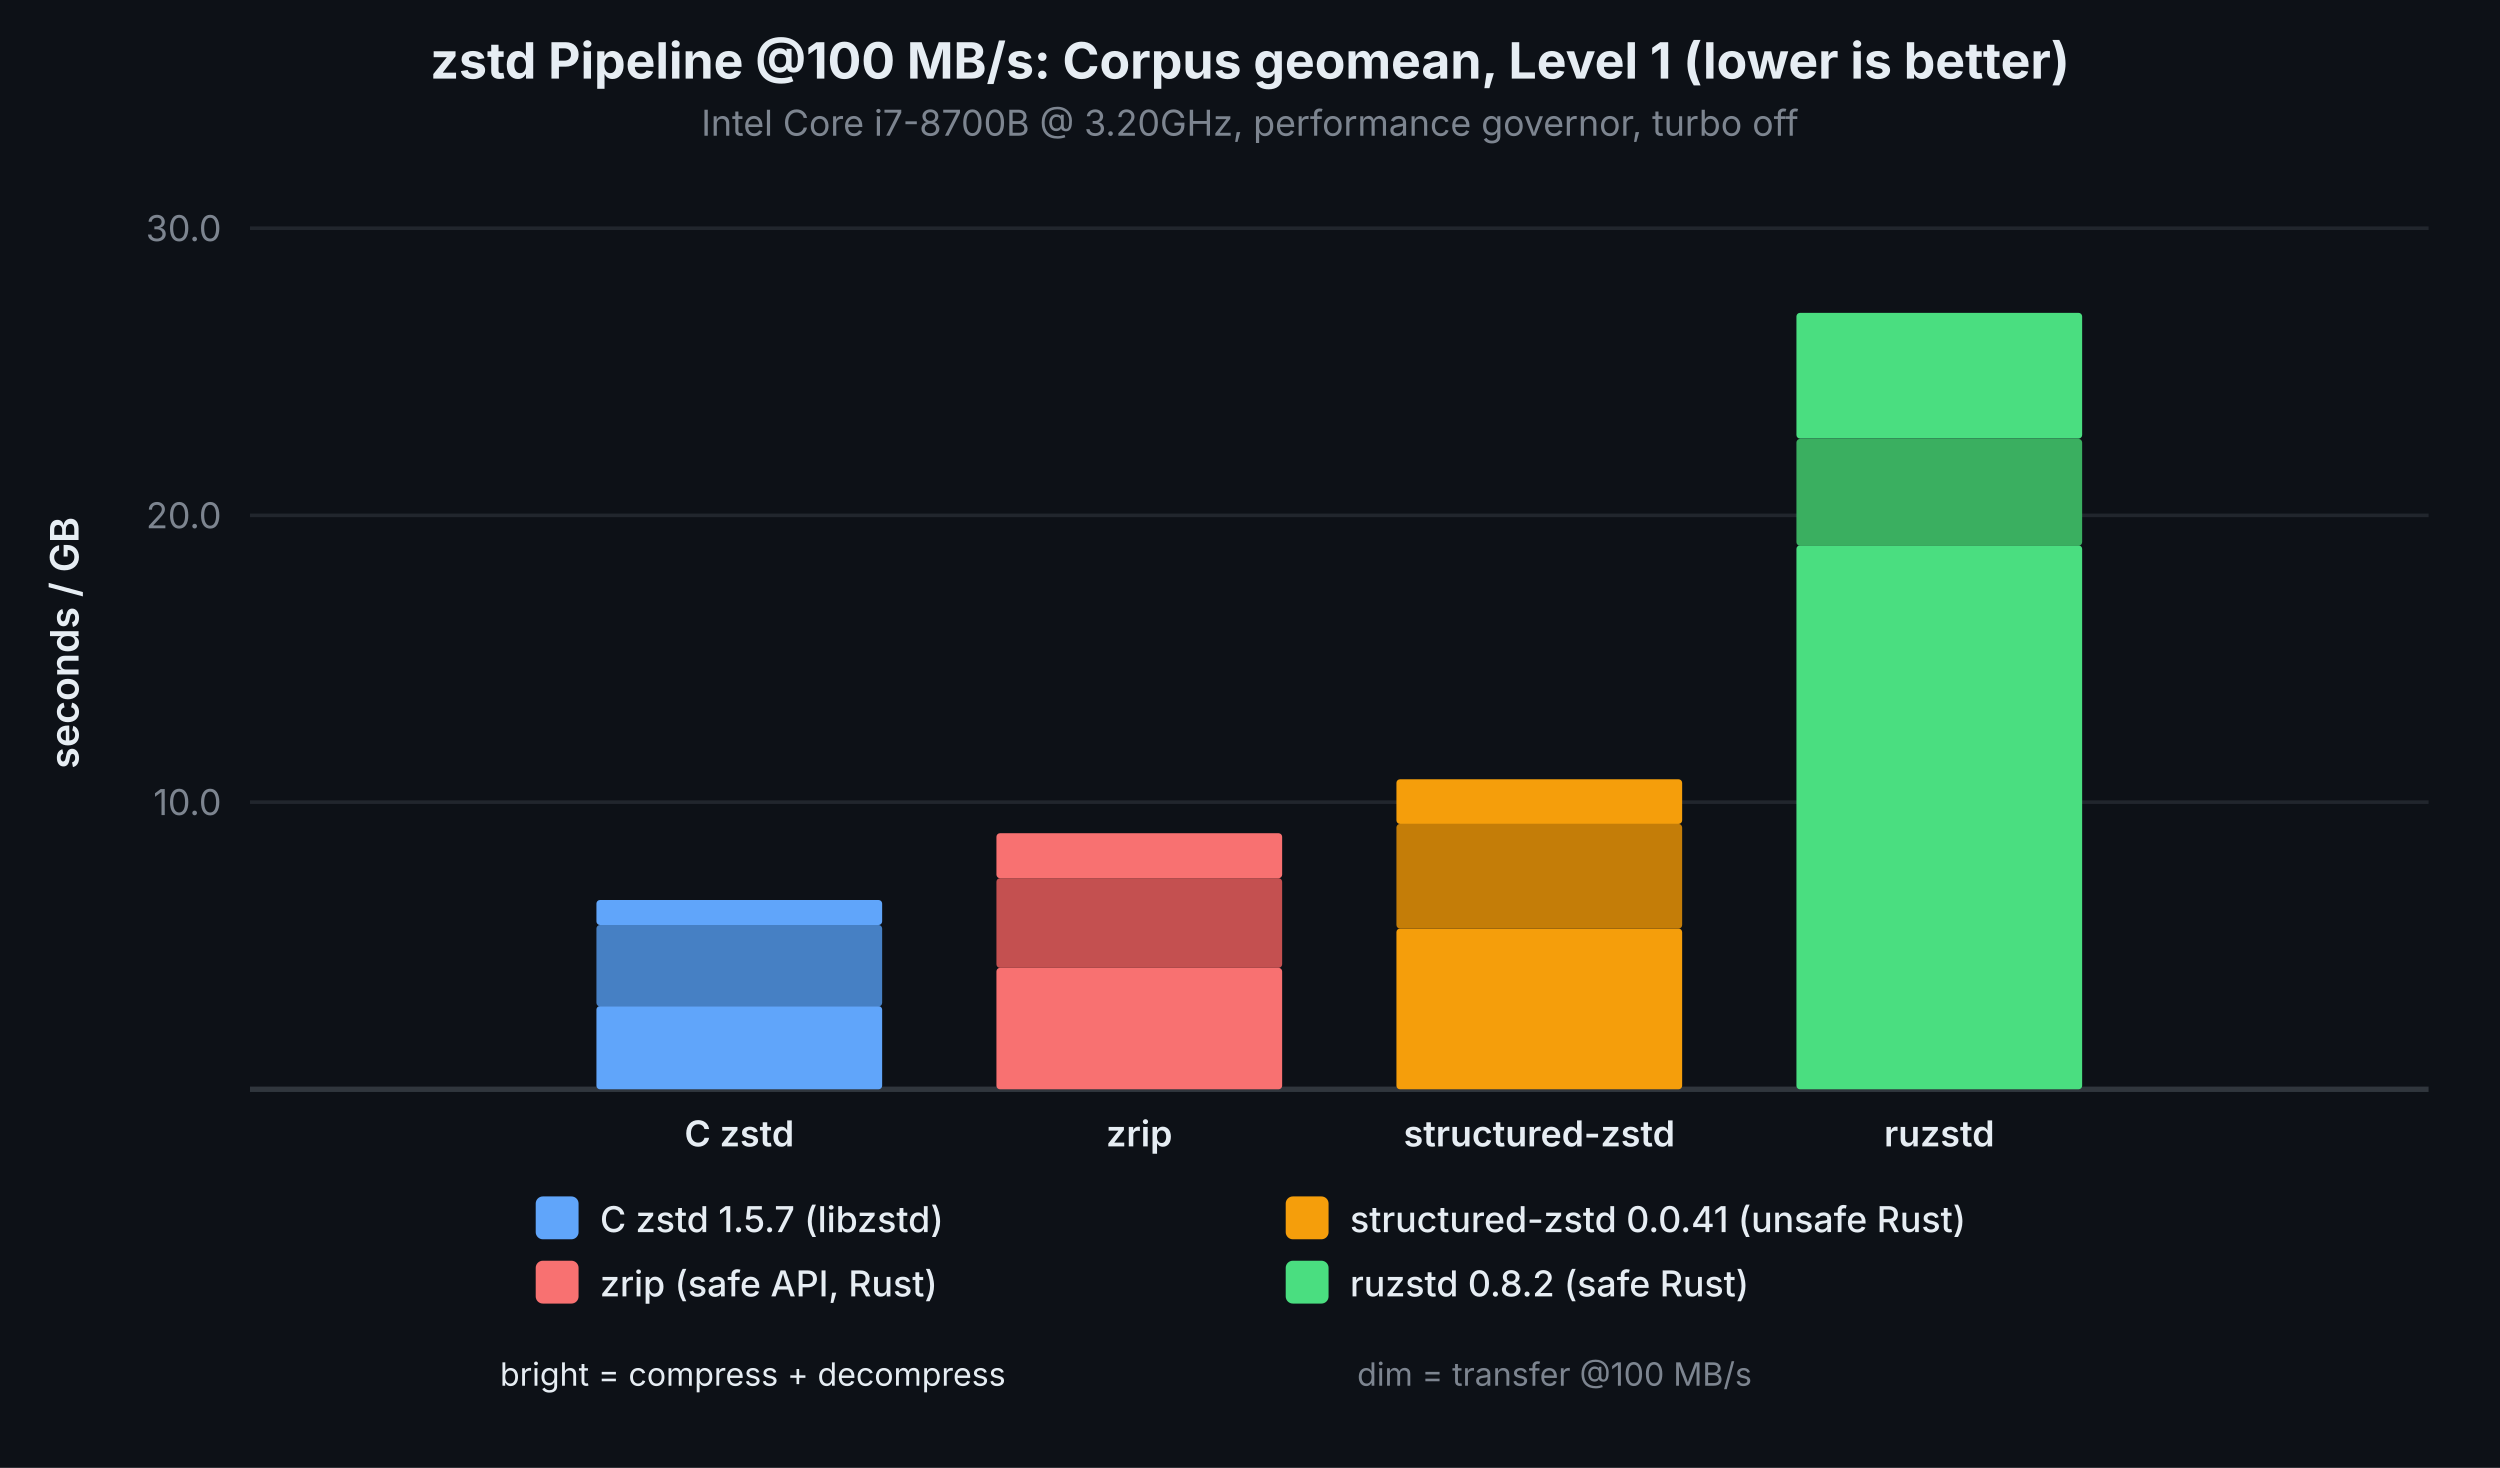
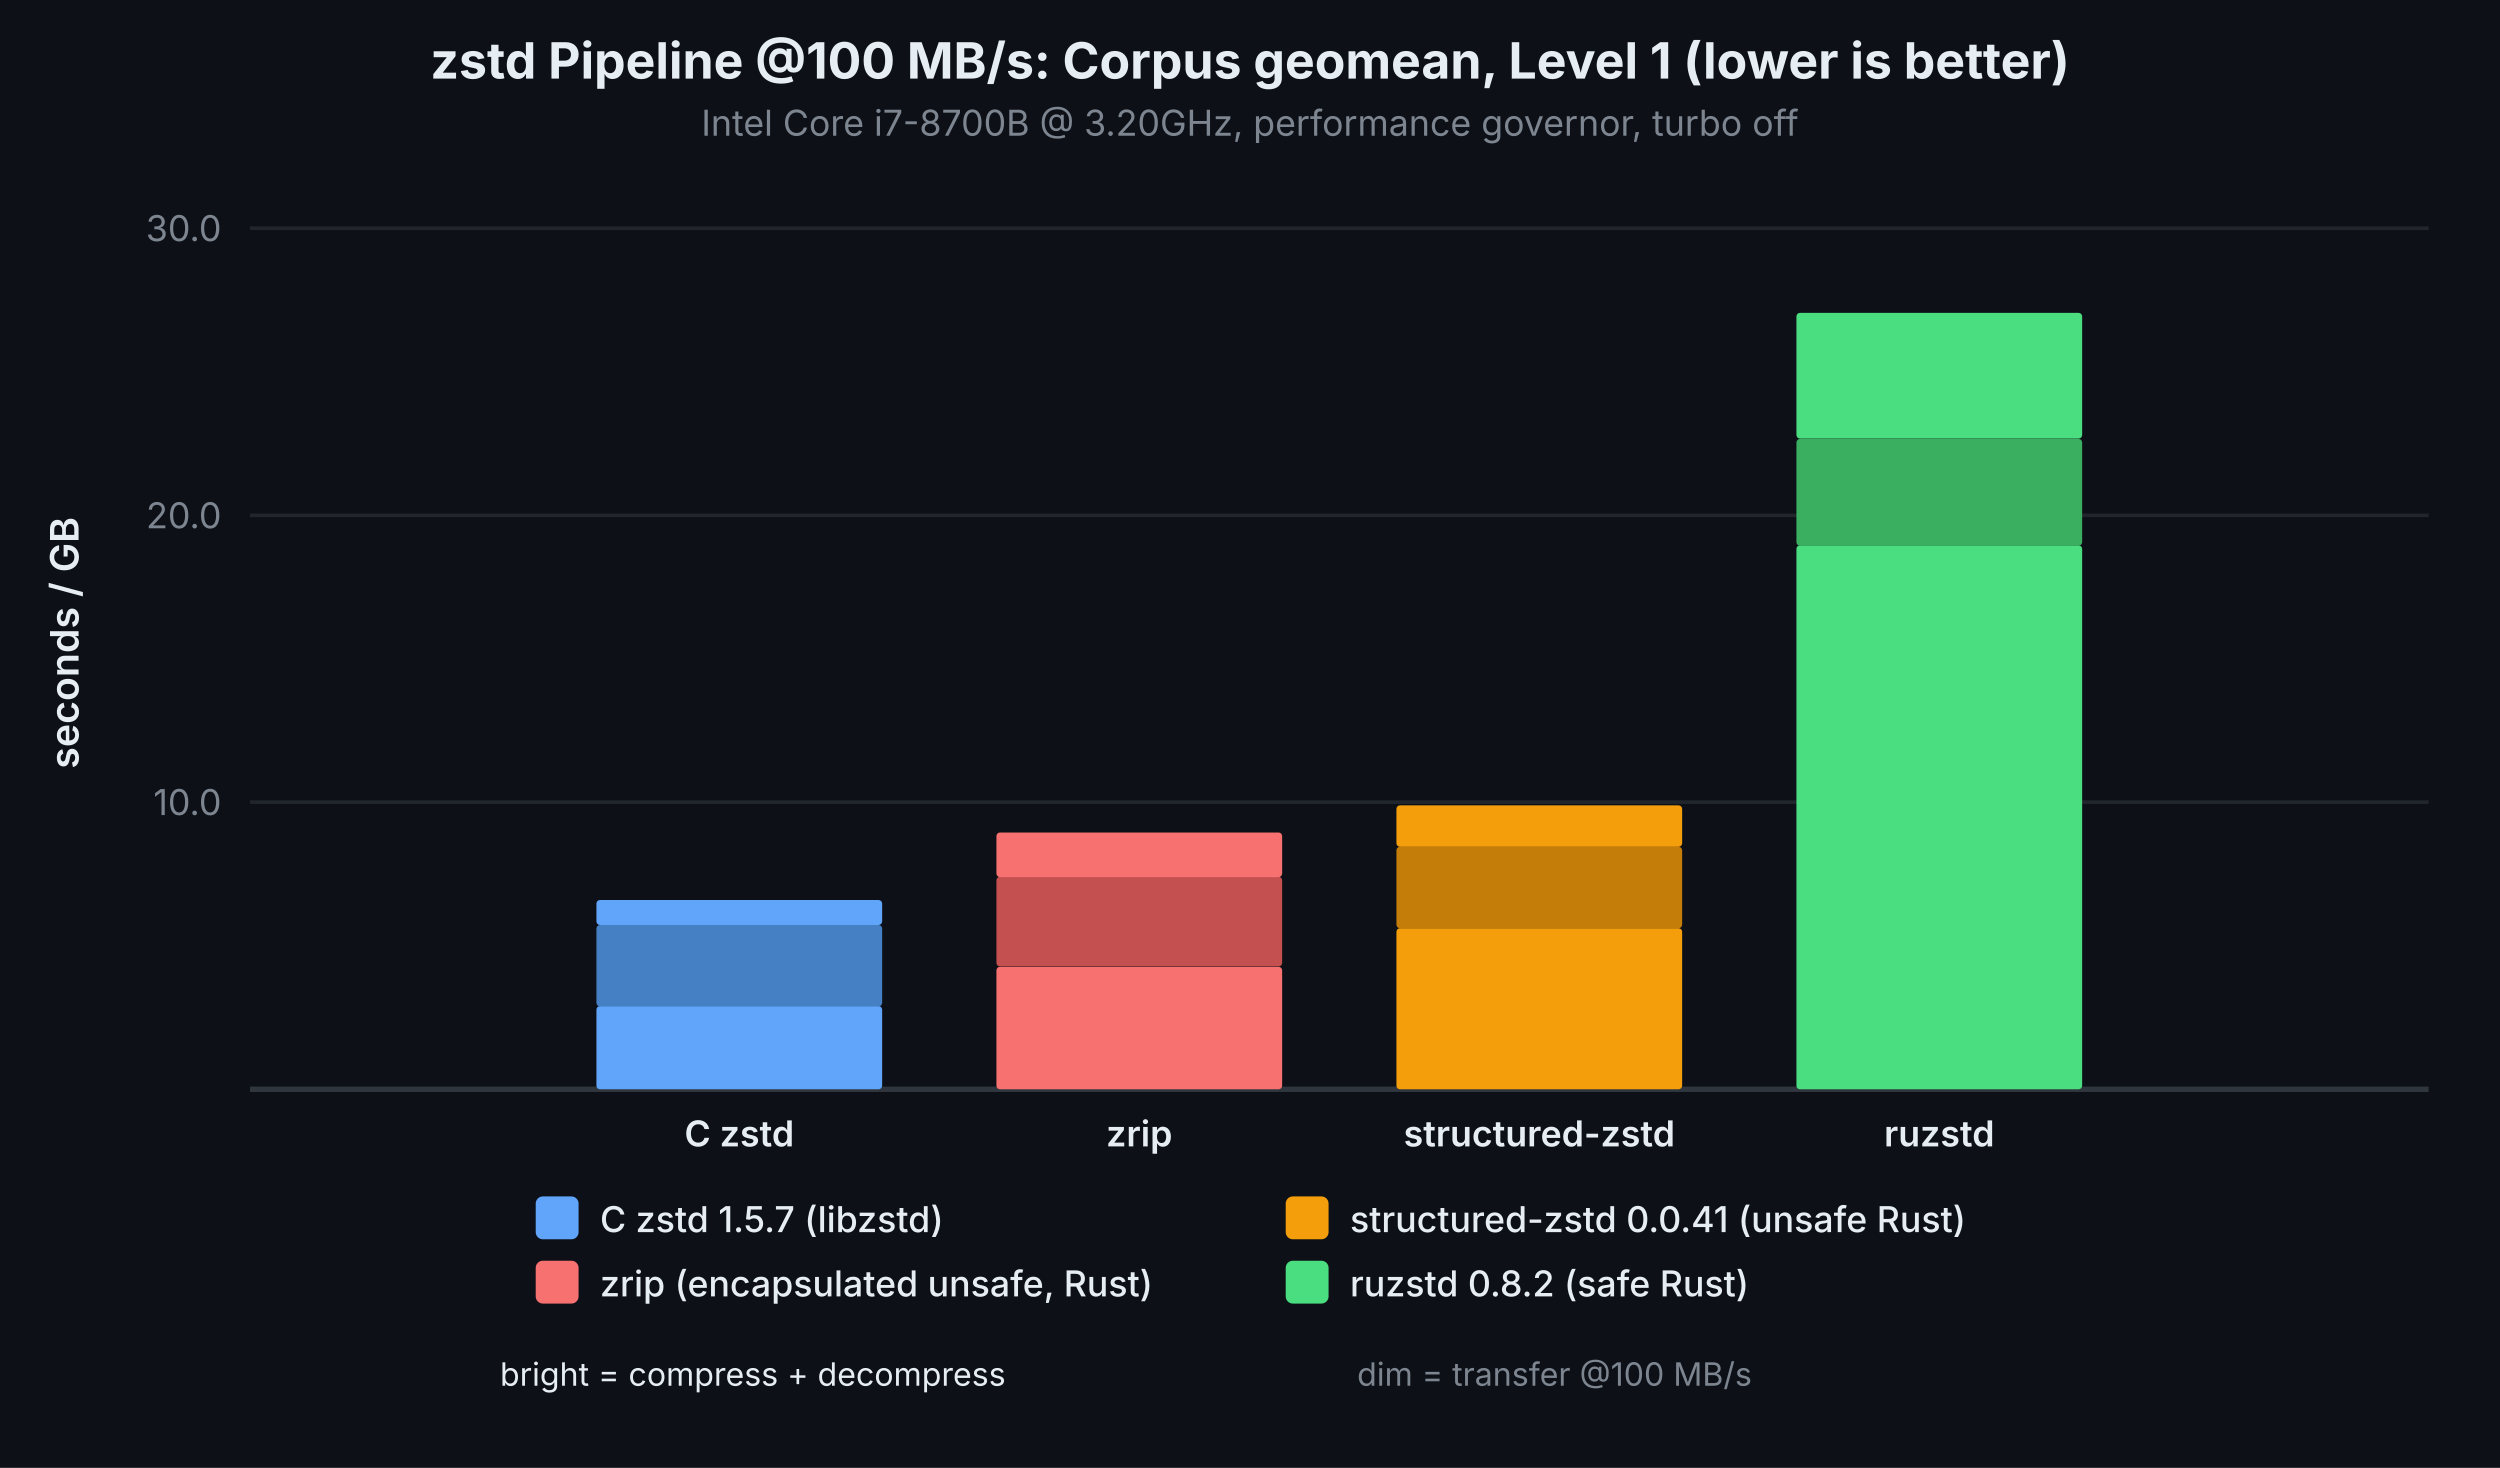
<svg xmlns="http://www.w3.org/2000/svg" viewBox="0 0 700 411" font-family="system-ui, -apple-system, sans-serif">
  <rect width="700" height="411" fill="#0d1117" />
  <text x="350.0" y="22" text-anchor="middle" fill="#e6edf3" font-size="14" font-weight="700">zstd Pipeline @100 MB/s: Corpus geomean, Level 1 (lower is better)</text>
  <text x="350.0" y="38" text-anchor="middle" fill="#7d8590" font-size="10">Intel Core i7-8700B @ 3.20GHz, performance governor, turbo off</text>
  <text x="22" y="180.0" text-anchor="middle" fill="#e6edf3" font-size="11" font-weight="600" transform="rotate(-90,22,180.0)">seconds / GB</text>
  <line x1="70" y1="224.6" x2="680" y2="224.6" stroke="#21262d" stroke-width="1" />
  <text x="62" y="224.6" text-anchor="end" dominant-baseline="middle" fill="#7d8590" font-size="10">10.0</text>
  <line x1="70" y1="144.3" x2="680" y2="144.3" stroke="#21262d" stroke-width="1" />
  <text x="62" y="144.3" text-anchor="end" dominant-baseline="middle" fill="#7d8590" font-size="10">20.0</text>
  <line x1="70" y1="63.9" x2="680" y2="63.9" stroke="#21262d" stroke-width="1" />
  <text x="62" y="63.9" text-anchor="end" dominant-baseline="middle" fill="#7d8590" font-size="10">30.0</text>
  <line x1="70" y1="305" x2="680" y2="305" stroke="#30363d" stroke-width="1.5" />
  <rect x="167.0" y="281.7" width="80.0" height="23.3" fill="#60a5fa" rx="1" />
  <rect x="167.0" y="259.0" width="80.0" height="22.8" fill="#4680c4" rx="1" />
  <rect x="167.0" y="252.0" width="80.0" height="7.0" fill="#60a5fa" rx="1" />
  <text x="207.0" y="321" text-anchor="middle" fill="#e6edf3" font-size="10" font-weight="600">C zstd</text>
-   <rect x="279.0" y="271.0" width="80.0" height="34.0" fill="#f87171" rx="1" />
-   <rect x="279.0" y="245.9" width="80.0" height="25.1" fill="#c45050" rx="1" />
-   <rect x="279.0" y="233.3" width="80.0" height="12.6" fill="#f87171" rx="1" />
+   <rect x="279.0" y="270.7" width="80.0" height="34.3" fill="#f87171" rx="1" />
+   <rect x="279.0" y="245.5" width="80.0" height="25.1" fill="#c45050" rx="1" />
+   <rect x="279.0" y="233.1" width="80.0" height="12.5" fill="#f87171" rx="1" />
  <text x="319.0" y="321" text-anchor="middle" fill="#e6edf3" font-size="10" font-weight="600">zrip</text>
-   <rect x="391.0" y="260.0" width="80.0" height="45.0" fill="#f59e0b" rx="1" />
-   <rect x="391.0" y="230.7" width="80.0" height="29.3" fill="#c47d08" rx="1" />
-   <rect x="391.0" y="218.2" width="80.0" height="12.5" fill="#f59e0b" rx="1" />
+   <rect x="391.0" y="259.9" width="80.0" height="45.1" fill="#f59e0b" rx="1" />
+   <rect x="391.0" y="237.1" width="80.0" height="22.8" fill="#c47d08" rx="1" />
+   <rect x="391.0" y="225.5" width="80.0" height="11.6" fill="#f59e0b" rx="1" />
  <text x="431.0" y="321" text-anchor="middle" fill="#e6edf3" font-size="10" font-weight="600">structured-zstd</text>
  <rect x="503.0" y="152.7" width="80.0" height="152.3" fill="#4ade80" rx="1" />
  <rect x="503.0" y="122.9" width="80.0" height="29.9" fill="#3aaf60" rx="1" />
  <rect x="503.0" y="87.6" width="80.0" height="35.2" fill="#4ade80" rx="1" />
  <text x="543.0" y="321" text-anchor="middle" fill="#e6edf3" font-size="10" font-weight="600">ruzstd</text>
  <rect x="150" y="335" width="12" height="12" fill="#60a5fa" rx="2" />
  <text x="168" y="345" fill="#e6edf3" font-size="10" font-weight="500">C zstd 1.5.7 (libzstd)</text>
  <rect x="150" y="353" width="12" height="12" fill="#f87171" rx="2" />
-   <text x="168" y="363" fill="#e6edf3" font-size="10" font-weight="500">zrip (safe API, Rust)</text>
+   <text x="168" y="363" fill="#e6edf3" font-size="10" font-weight="500">zrip (encapsulated unsafe, Rust)</text>
  <rect x="360" y="335" width="12" height="12" fill="#f59e0b" rx="2" />
  <text x="378" y="345" fill="#e6edf3" font-size="10" font-weight="500">structured-zstd 0.0.41 (unsafe Rust)</text>
  <rect x="360" y="353" width="12" height="12" fill="#4ade80" rx="2" />
  <text x="378" y="363" fill="#e6edf3" font-size="10" font-weight="500">ruzstd 0.8.2 (safe Rust)</text>
  <text x="140" y="388" fill="#e6edf3" font-size="9">bright = compress + decompress</text>
  <text x="380" y="388" fill="#7d8590" font-size="9">dim = transfer @100 MB/s</text>
</svg>
